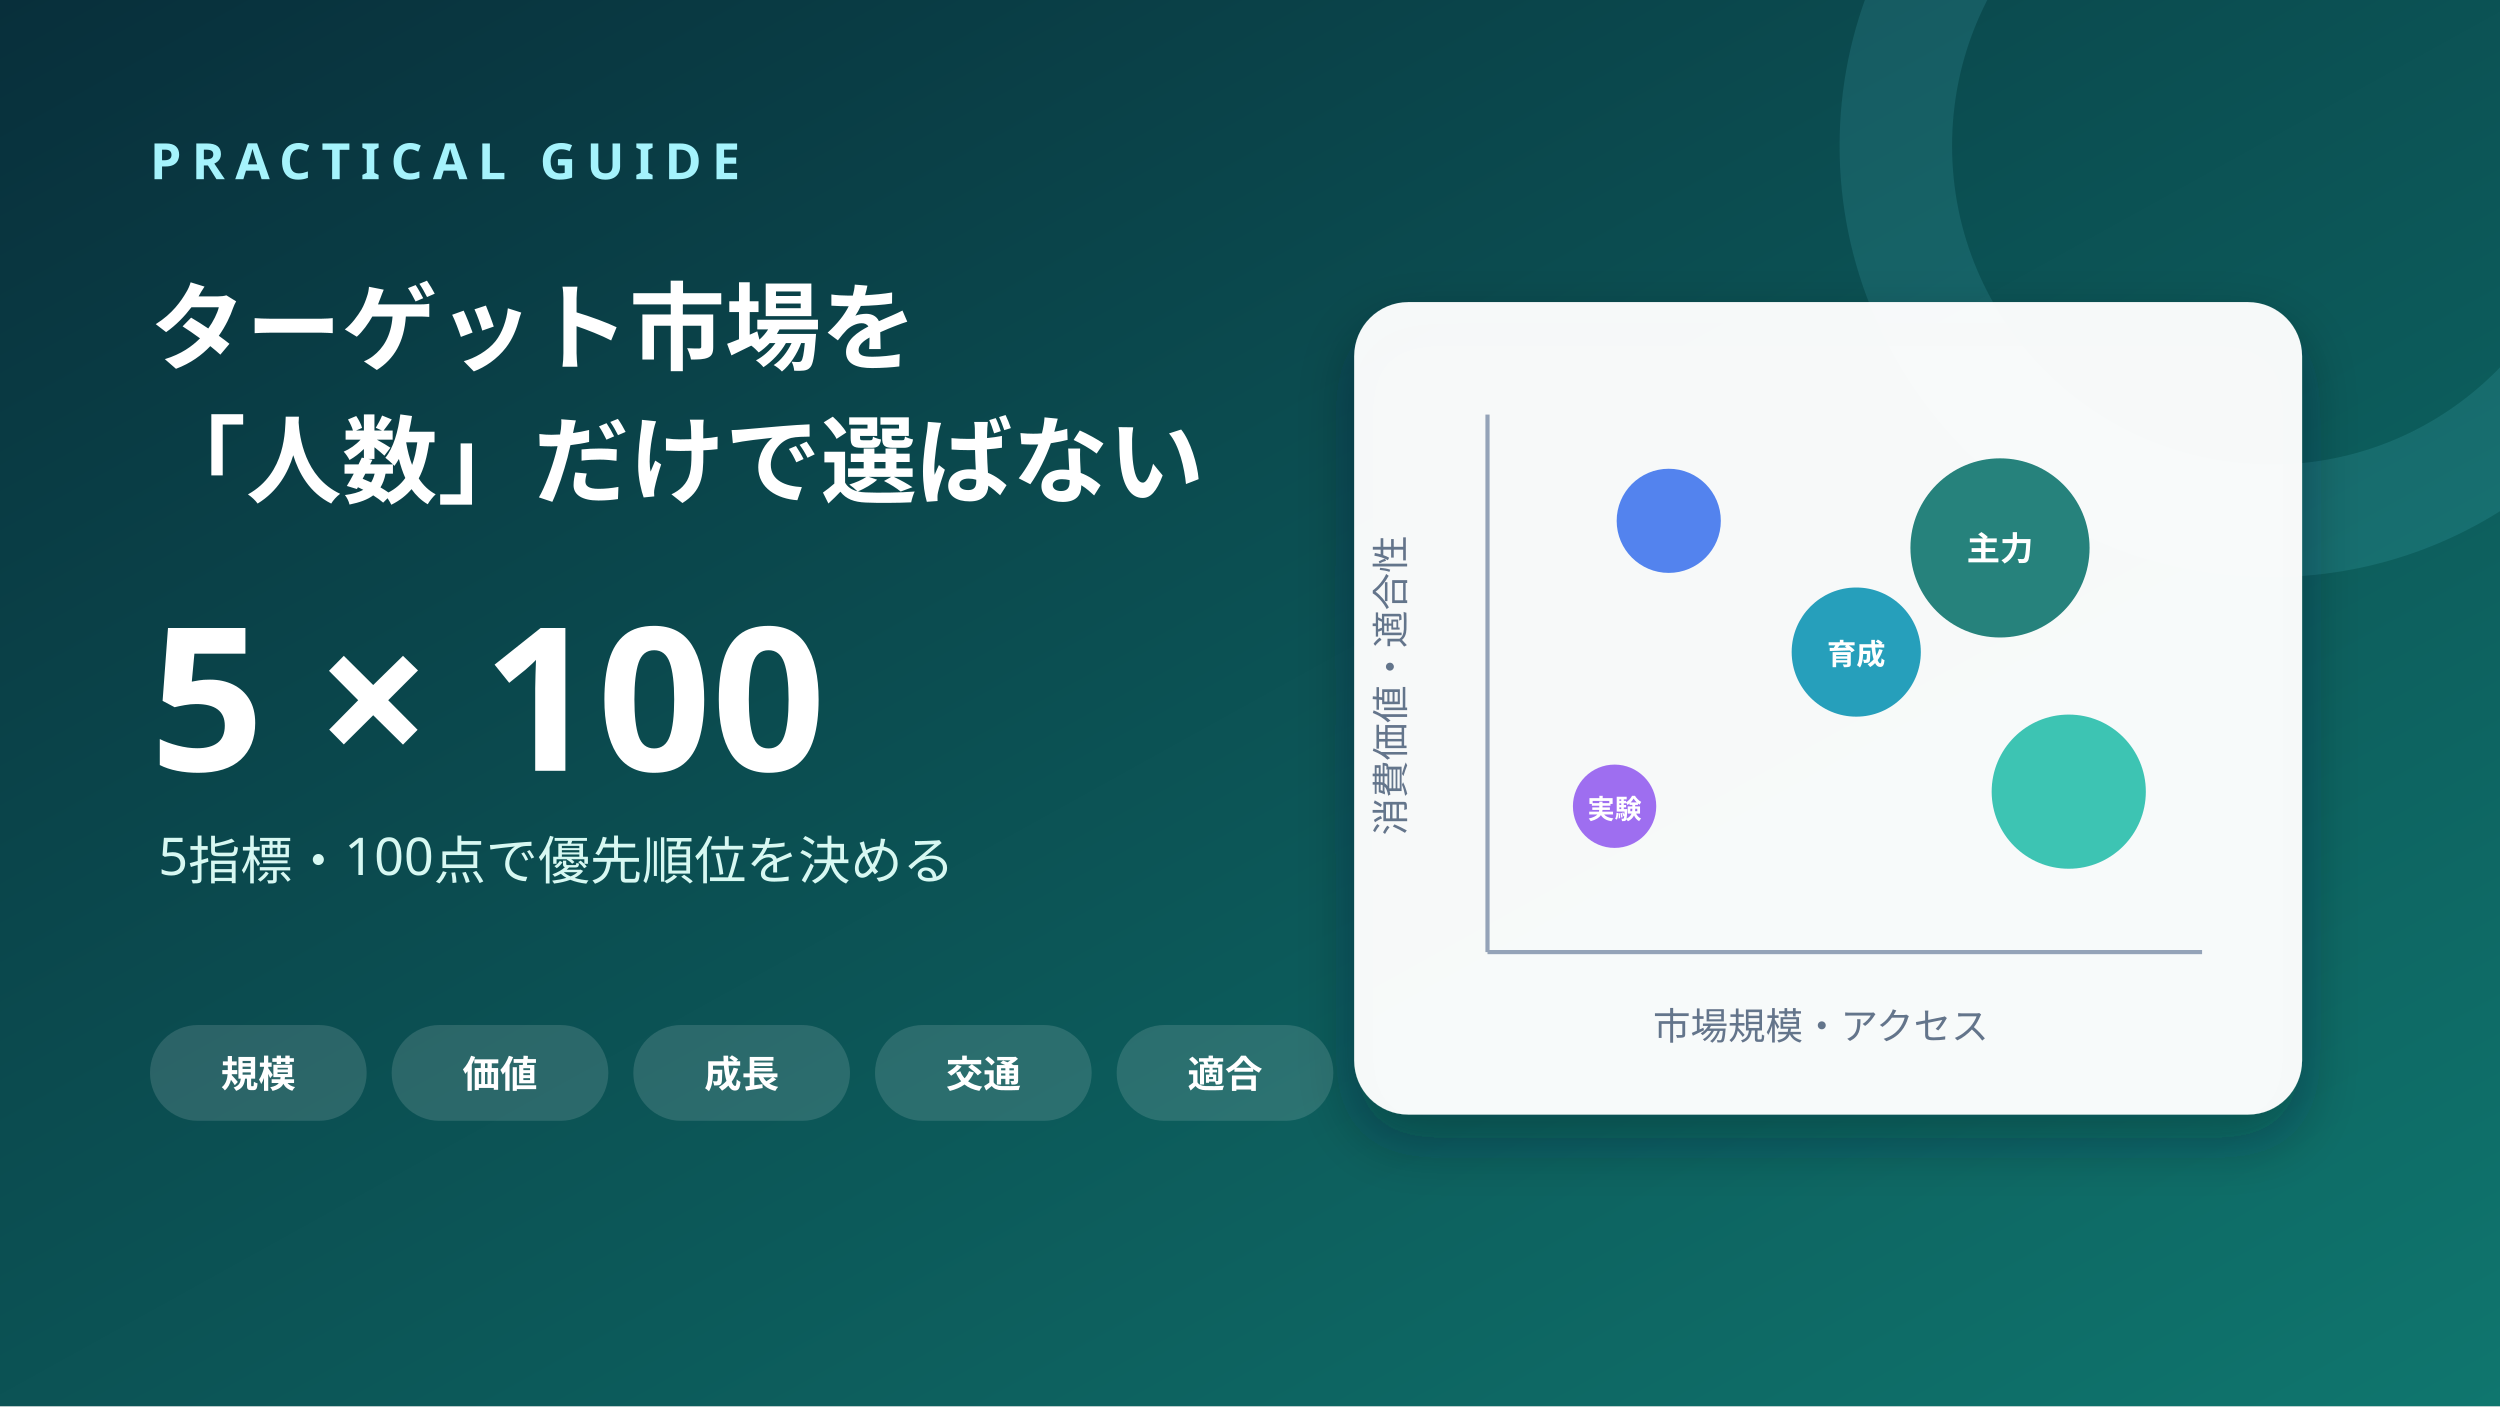
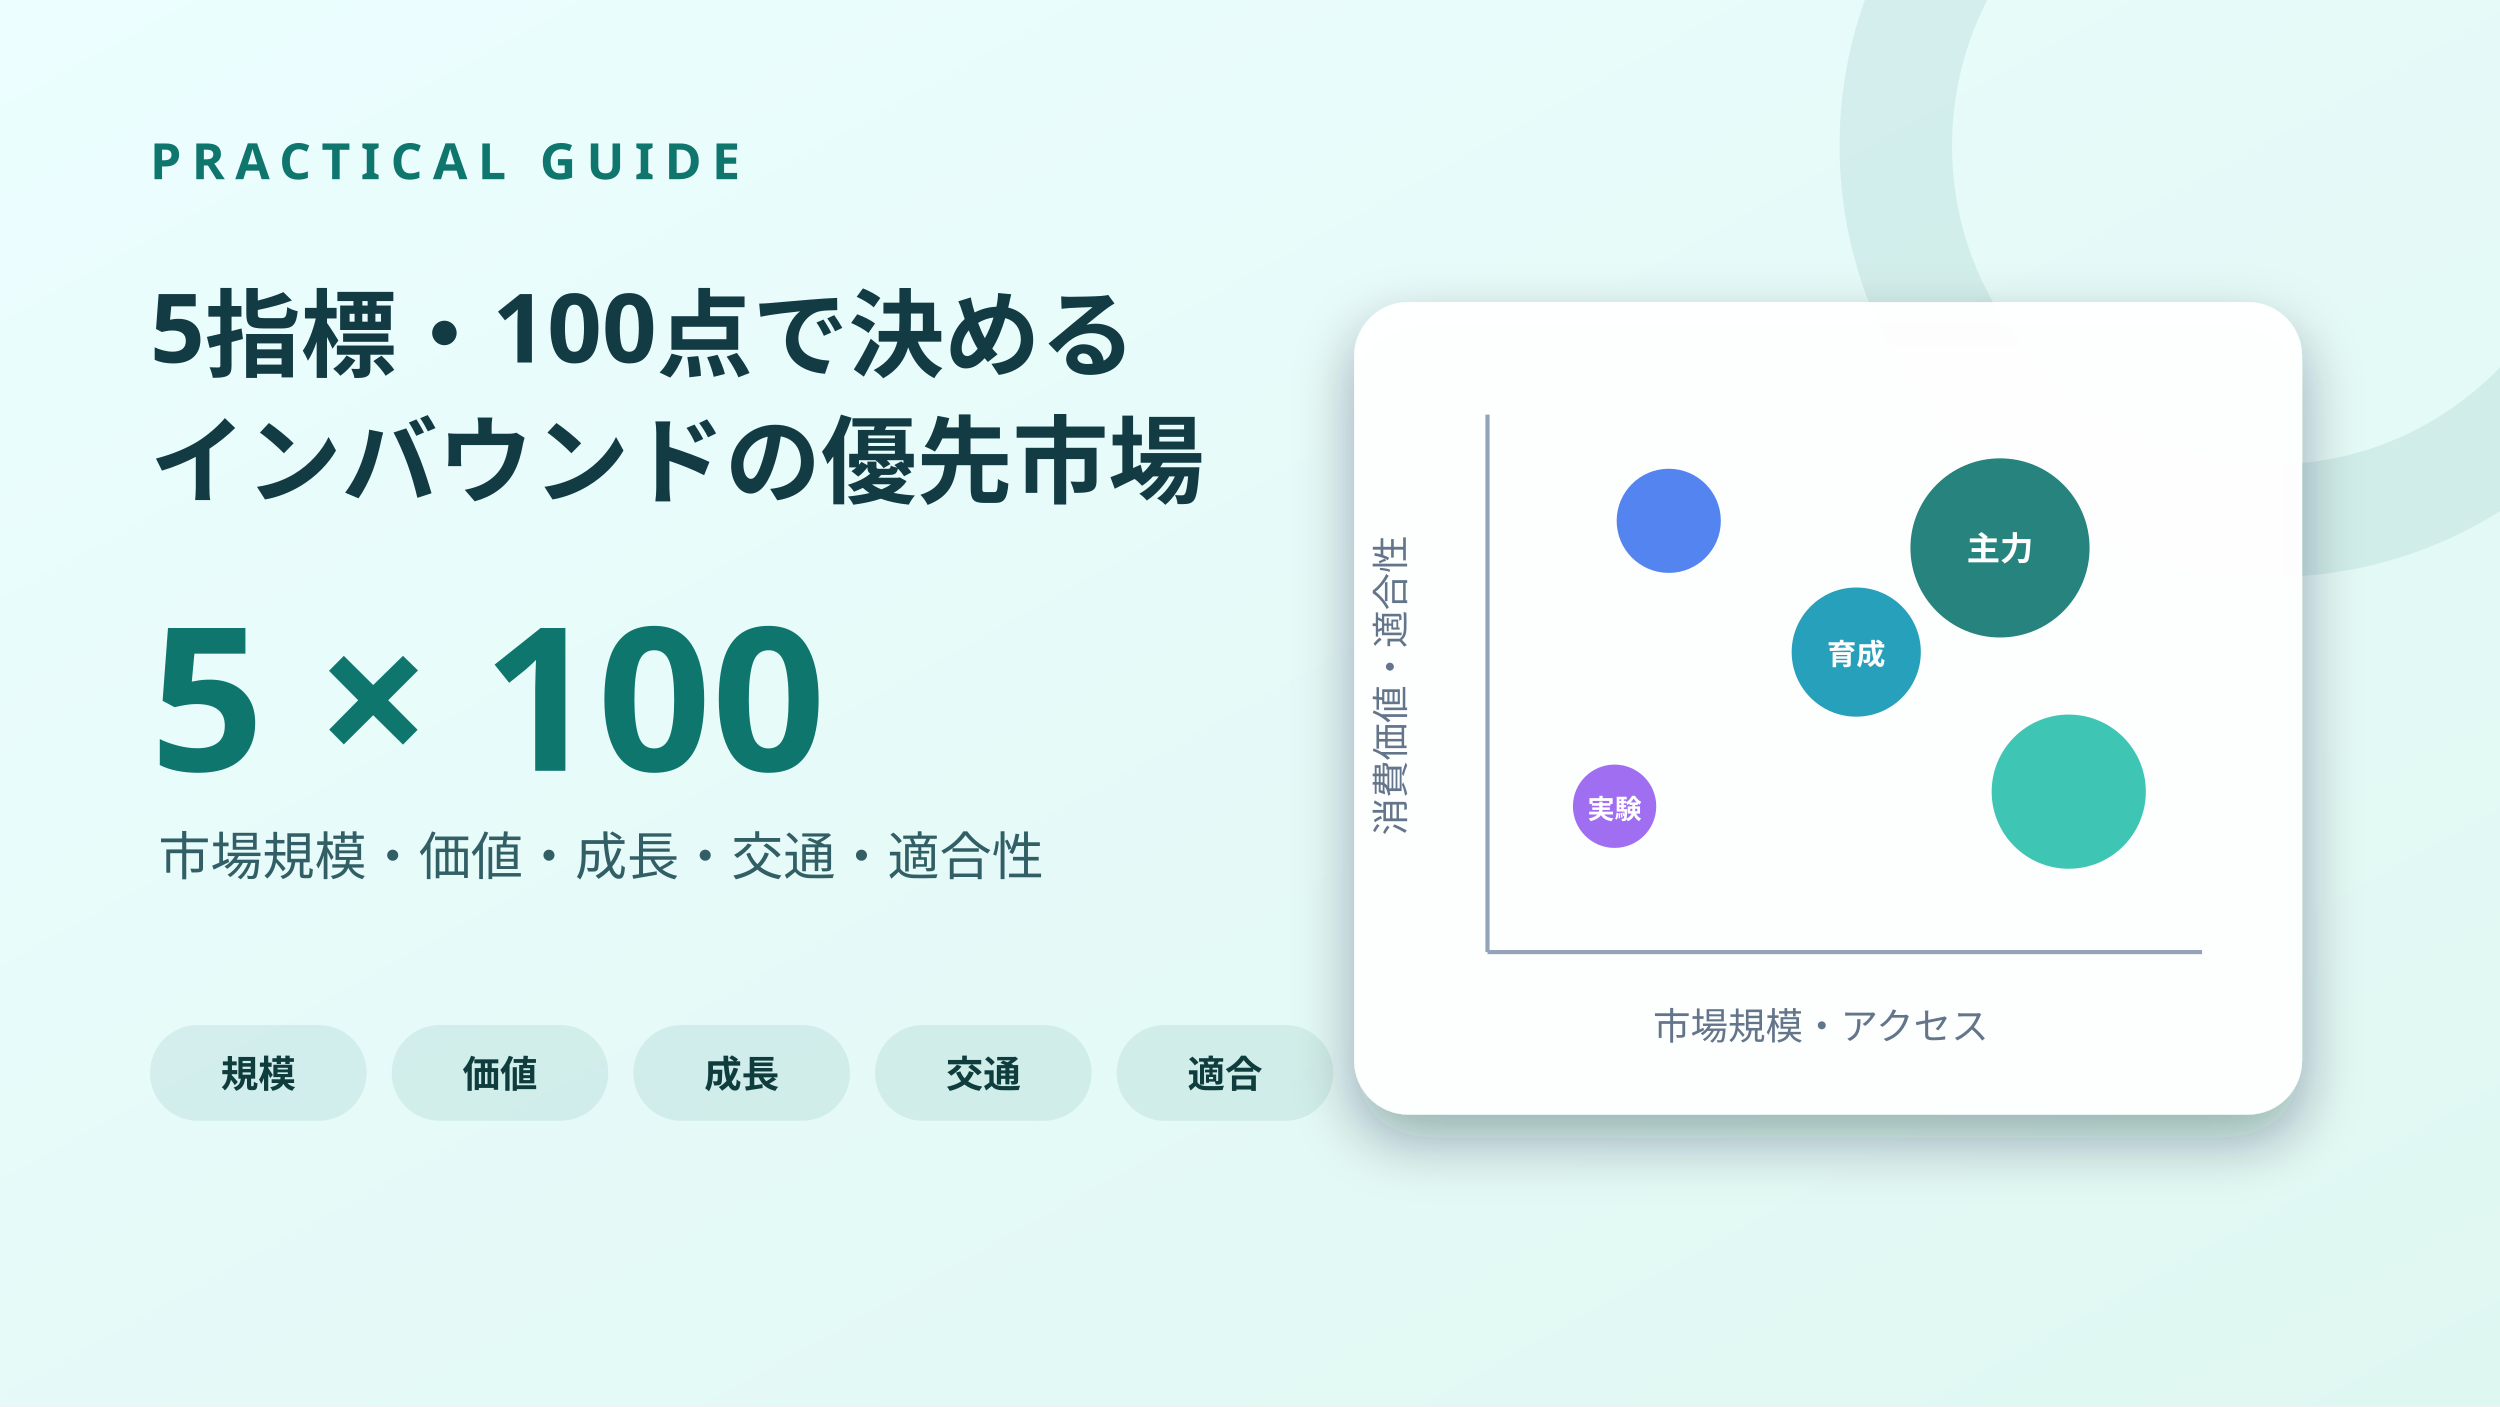
<svg xmlns="http://www.w3.org/2000/svg" width="1200" height="675" viewBox="0 0 1200 675" role="img" aria-labelledby="title desc">
  <defs>
    <linearGradient id="bg" x1="0" y1="0" x2="1" y2="1">
-       <stop stop-color="#082f3b" />
-       <stop offset="1" stop-color="#0f766e" />
+       <stop stop-color="#ecfeff" />
+       <stop offset="1" stop-color="#dff7f1" />
    </linearGradient>
    <filter id="shadow" x="-20%" y="-20%" width="140%" height="140%">
      <feDropShadow dx="0" dy="12" stdDeviation="14" flood-color="#001e26" flood-opacity=".35" />
    </filter>
  </defs>
  <rect width="1200" height="675" fill="url(#bg)" />
-   <circle cx="1090" cy="70" r="180" fill="none" stroke="#67e8f9" stroke-opacity=".12" stroke-width="54" />
-   <text x="72" y="86" fill="#a5f3fc" font-family="Segoe UI, sans-serif" font-size="24" font-weight="700" letter-spacing="5">PRACTICAL GUIDE</text>
-   <text x="72" y="174" fill="#fff" font-family="Yu Gothic UI, Meiryo, sans-serif" font-size="46" font-weight="700">ターゲット市場を</text>
-   <text x="72" y="238" fill="#fff" font-family="Yu Gothic UI, Meiryo, sans-serif" font-size="46" font-weight="700">「人数」だけで選ばない</text>
-   <text x="72" y="370" fill="#fff" font-family="Segoe UI, sans-serif" font-size="96" font-weight="800">5 × 100</text>
-   <text x="76" y="420" fill="#d7f8f2" font-family="Yu Gothic UI, Meiryo, sans-serif" font-size="25">5指標・100点で優先順位を決める</text>
+   <circle cx="1090" cy="70" r="180" fill="none" stroke="#0f766e" stroke-opacity=".09" stroke-width="54" />
+   <text x="72" y="86" fill="#0f766e" font-family="Segoe UI, sans-serif" font-size="24" font-weight="700" letter-spacing="5">PRACTICAL GUIDE</text>
+   <text x="72" y="174" fill="#123b44" font-family="Yu Gothic UI, Meiryo, sans-serif" font-size="46" font-weight="700">5指標・100点で決める</text>
+   <text x="72" y="238" fill="#123b44" font-family="Yu Gothic UI, Meiryo, sans-serif" font-size="46" font-weight="700">インバウンドの優先市場</text>
+   <text x="72" y="370" fill="#0f766e" font-family="Segoe UI, sans-serif" font-size="96" font-weight="800">5 × 100</text>
+   <text x="76" y="420" fill="#315f65" font-family="Yu Gothic UI, Meiryo, sans-serif" font-size="25">市場規模・価値・成長・交通・適合性</text>
  <g transform="translate(650 145)" filter="url(#shadow)">
    <rect width="455" height="390" rx="26" fill="#fff" fill-opacity=".96" />
    <line x1="64" y1="312" x2="407" y2="312" stroke="#94a3b8" stroke-width="2" />
    <line x1="64" y1="312" x2="64" y2="54" stroke="#94a3b8" stroke-width="2" />
    <text x="224" y="354" fill="#64748b" font-family="Yu Gothic UI, Meiryo, sans-serif" font-size="18" text-anchor="middle">市場規模・アクセス</text>
    <text x="-184" y="24" fill="#64748b" font-family="Yu Gothic UI, Meiryo, sans-serif" font-size="18" text-anchor="middle" transform="rotate(-90)">消費価値・適合性</text>
    <circle cx="310" cy="118" r="43" fill="#0f766e" fill-opacity=".9" />
    <circle cx="241" cy="168" r="31" fill="#0891b2" fill-opacity=".86" />
    <circle cx="343" cy="235" r="37" fill="#14b8a6" fill-opacity=".82" />
    <circle cx="151" cy="105" r="25" fill="#2563eb" fill-opacity=".78" />
    <circle cx="125" cy="242" r="20" fill="#7c3aed" fill-opacity=".72" />
    <text x="310" y="124" fill="#fff" font-family="Yu Gothic UI, Meiryo, sans-serif" font-size="16" font-weight="700" text-anchor="middle">主力</text>
    <text x="241" y="174" fill="#fff" font-family="Yu Gothic UI, Meiryo, sans-serif" font-size="14" font-weight="700" text-anchor="middle">育成</text>
    <text x="125" y="248" fill="#fff" font-family="Yu Gothic UI, Meiryo, sans-serif" font-size="13" font-weight="700" text-anchor="middle">実験</text>
  </g>
  <g transform="translate(72 492)">
-     <rect width="104" height="46" rx="23" fill="#fff" fill-opacity=".13" />
-     <text x="52" y="30" fill="#fff" font-family="Yu Gothic UI, Meiryo, sans-serif" font-size="18" font-weight="700" text-anchor="middle">規模</text>
-     <rect x="116" width="104" height="46" rx="23" fill="#fff" fill-opacity=".13" />
-     <text x="168" y="30" fill="#fff" font-family="Yu Gothic UI, Meiryo, sans-serif" font-size="18" font-weight="700" text-anchor="middle">価値</text>
-     <rect x="232" width="104" height="46" rx="23" fill="#fff" fill-opacity=".13" />
-     <text x="284" y="30" fill="#fff" font-family="Yu Gothic UI, Meiryo, sans-serif" font-size="18" font-weight="700" text-anchor="middle">成長</text>
-     <rect x="348" width="104" height="46" rx="23" fill="#fff" fill-opacity=".13" />
-     <text x="400" y="30" fill="#fff" font-family="Yu Gothic UI, Meiryo, sans-serif" font-size="18" font-weight="700" text-anchor="middle">交通</text>
-     <rect x="464" width="104" height="46" rx="23" fill="#fff" fill-opacity=".13" />
-     <text x="516" y="30" fill="#fff" font-family="Yu Gothic UI, Meiryo, sans-serif" font-size="18" font-weight="700" text-anchor="middle">適合</text>
+     <rect width="104" height="46" rx="23" fill="#0f766e" fill-opacity=".09" />
+     <text x="52" y="30" fill="#0f3d3e" font-family="Yu Gothic UI, Meiryo, sans-serif" font-size="18" font-weight="700" text-anchor="middle">規模</text>
+     <rect x="116" width="104" height="46" rx="23" fill="#0f766e" fill-opacity=".09" />
+     <text x="168" y="30" fill="#0f3d3e" font-family="Yu Gothic UI, Meiryo, sans-serif" font-size="18" font-weight="700" text-anchor="middle">価値</text>
+     <rect x="232" width="104" height="46" rx="23" fill="#0f766e" fill-opacity=".09" />
+     <text x="284" y="30" fill="#0f3d3e" font-family="Yu Gothic UI, Meiryo, sans-serif" font-size="18" font-weight="700" text-anchor="middle">成長</text>
+     <rect x="348" width="104" height="46" rx="23" fill="#0f766e" fill-opacity=".09" />
+     <text x="400" y="30" fill="#0f3d3e" font-family="Yu Gothic UI, Meiryo, sans-serif" font-size="18" font-weight="700" text-anchor="middle">交通</text>
+     <rect x="464" width="104" height="46" rx="23" fill="#0f766e" fill-opacity=".09" />
+     <text x="516" y="30" fill="#0f3d3e" font-family="Yu Gothic UI, Meiryo, sans-serif" font-size="18" font-weight="700" text-anchor="middle">適合</text>
  </g>
</svg>
